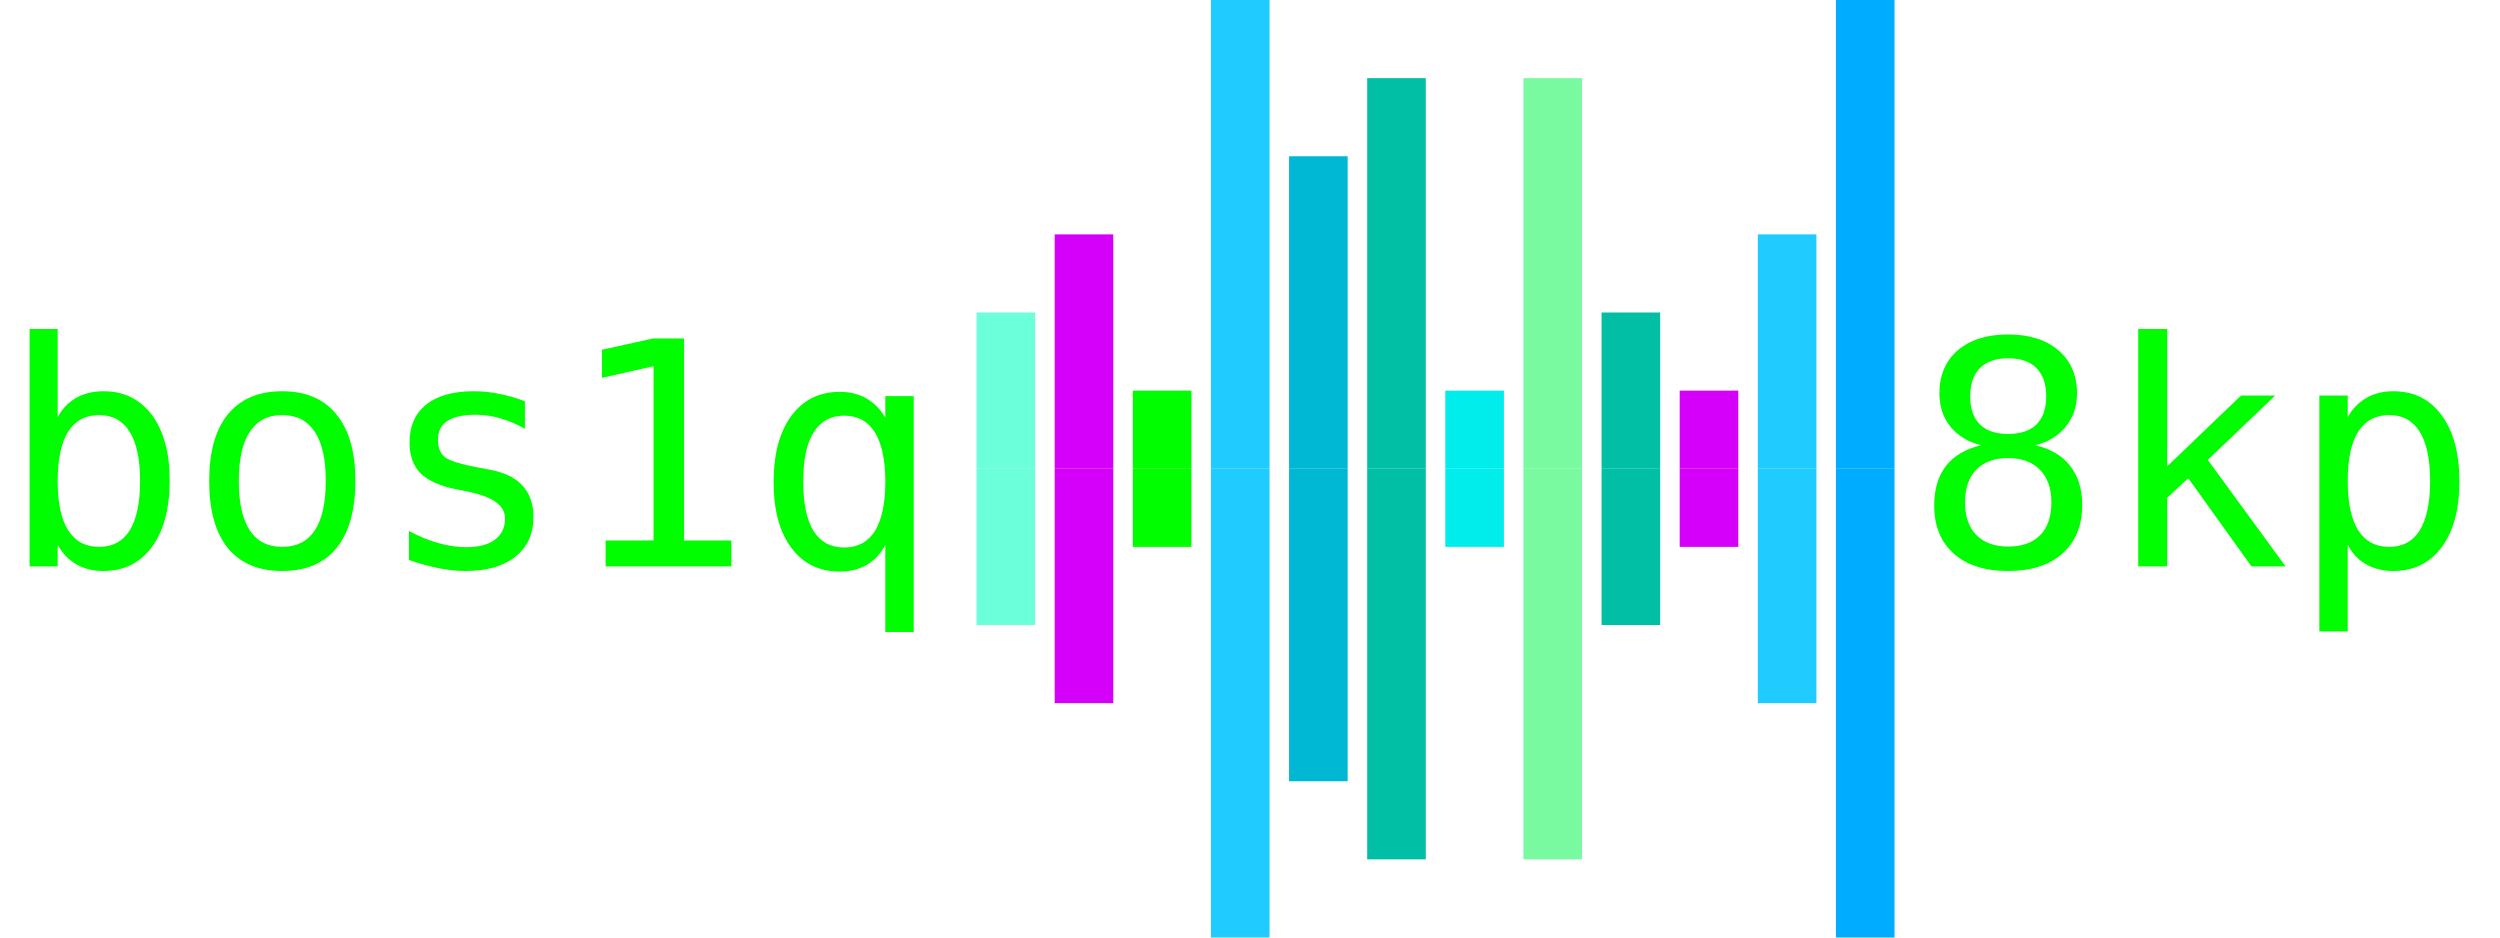
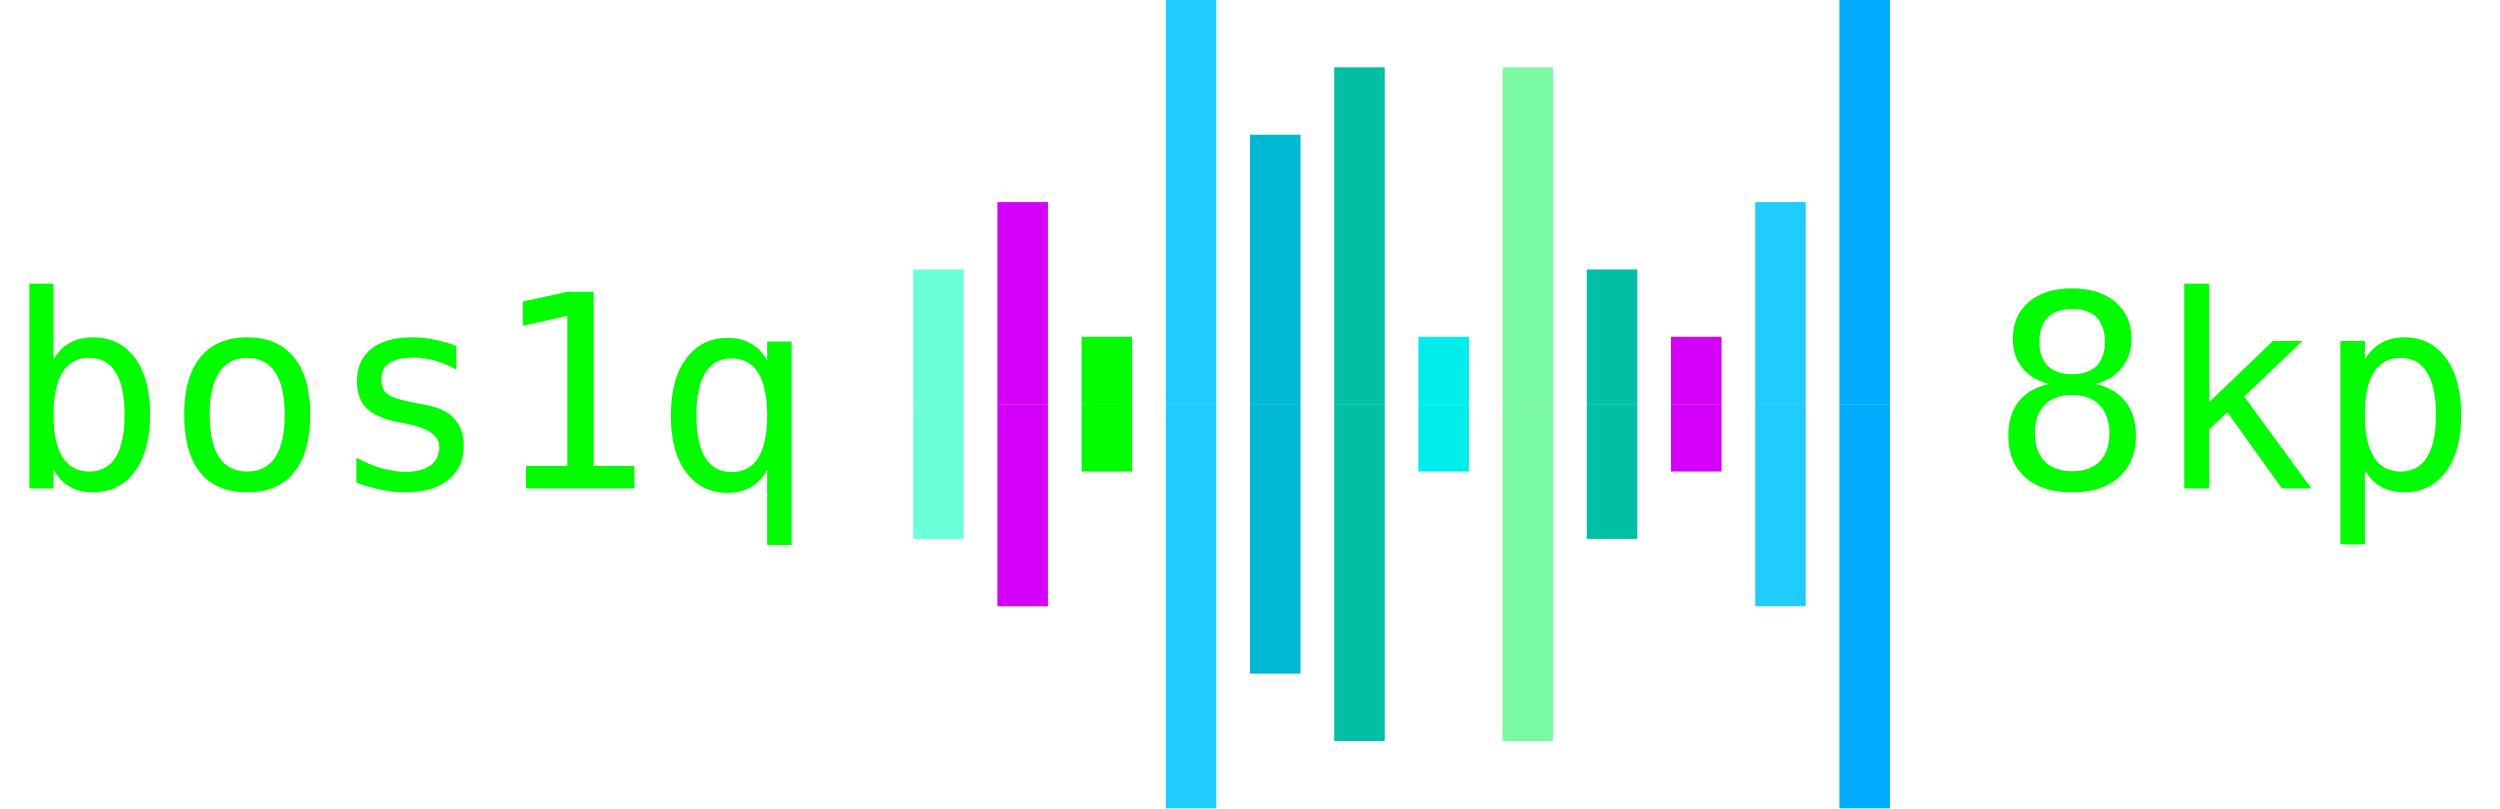
- <svg xmlns="http://www.w3.org/2000/svg" viewBox="0 0 128 48" width="128" height="48">
+ <svg xmlns="http://www.w3.org/2000/svg" viewBox="0 0 148 48" width="600" height="194">
  <text x="0" y="29" font-family="monospace" font-size="16" fill="#00fe00">bos1q</text>
-   <g id="hash-bars" transform="translate(50, 0)">
+   <g id="hash-bars" transform="translate(54, 0)">
    <rect x="0" y="16" width="3" height="8" fill="#6bffda" />
-     <rect x="4" y="12" width="3" height="12" fill="#d500f9" />
-     <rect x="8" y="20" width="3" height="4" fill="#00fe00" />
-     <rect x="12" y="0" width="3" height="24" fill="#1fcbff" />
-     <rect x="16" y="8" width="3" height="16" fill="#00b8d3" />
-     <rect x="20" y="4" width="3" height="20" fill="#00bfa5" />
-     <rect x="24" y="20" width="3" height="4" fill="#00edeb" />
-     <rect x="28" y="4" width="3" height="20" fill="#79faa1" />
-     <rect x="32" y="16" width="3" height="8" fill="#00bfa5" />
-     <rect x="36" y="20" width="3" height="4" fill="#d500f9" />
-     <rect x="40" y="12" width="3" height="12" fill="#1fcbff" />
-     <rect x="44" y="0" width="3" height="24" fill="#00acff" />
+     <rect x="5" y="12" width="3" height="12" fill="#d500f9" />
+     <rect x="10" y="20" width="3" height="4" fill="#00fe00" />
+     <rect x="15" y="0" width="3" height="24" fill="#1fcbff" />
+     <rect x="20" y="8" width="3" height="16" fill="#00b8d3" />
+     <rect x="25" y="4" width="3" height="20" fill="#00bfa5" />
+     <rect x="30" y="20" width="3" height="4" fill="#00edeb" />
+     <rect x="35" y="4" width="3" height="20" fill="#79faa1" />
+     <rect x="40" y="16" width="3" height="8" fill="#00bfa5" />
+     <rect x="45" y="20" width="3" height="4" fill="#d500f9" />
+     <rect x="50" y="12" width="3" height="12" fill="#1fcbff" />
+     <rect x="55" y="0" width="3" height="24" fill="#00acff" />
    <rect x="0" y="24" width="3" height="8" fill="#6bffda" />
-     <rect x="4" y="24" width="3" height="12" fill="#d500f9" />
-     <rect x="8" y="24" width="3" height="4" fill="#00fe00" />
-     <rect x="12" y="24" width="3" height="24" fill="#1fcbff" />
-     <rect x="16" y="24" width="3" height="16" fill="#00b8d3" />
-     <rect x="20" y="24" width="3" height="20" fill="#00bfa5" />
-     <rect x="24" y="24" width="3" height="4" fill="#00edeb" />
-     <rect x="28" y="24" width="3" height="20" fill="#79faa1" />
-     <rect x="32" y="24" width="3" height="8" fill="#00bfa5" />
-     <rect x="36" y="24" width="3" height="4" fill="#d500f9" />
-     <rect x="40" y="24" width="3" height="12" fill="#1fcbff" />
-     <rect x="44" y="24" width="3" height="24" fill="#00acff" />
+     <rect x="5" y="24" width="3" height="12" fill="#d500f9" />
+     <rect x="10" y="24" width="3" height="4" fill="#00fe00" />
+     <rect x="15" y="24" width="3" height="24" fill="#1fcbff" />
+     <rect x="20" y="24" width="3" height="16" fill="#00b8d3" />
+     <rect x="25" y="24" width="3" height="20" fill="#00bfa5" />
+     <rect x="30" y="24" width="3" height="4" fill="#00edeb" />
+     <rect x="35" y="24" width="3" height="20" fill="#79faa1" />
+     <rect x="40" y="24" width="3" height="8" fill="#00bfa5" />
+     <rect x="45" y="24" width="3" height="4" fill="#d500f9" />
+     <rect x="50" y="24" width="3" height="12" fill="#1fcbff" />
+     <rect x="55" y="24" width="3" height="24" fill="#00acff" />
  </g>
-   <text x="98" y="29" font-family="monospace" font-size="16" fill="#00fe00">8kp</text>
+   <text x="118" y="29" font-family="monospace" font-size="16" fill="#00fe00">8kp</text>
</svg>
